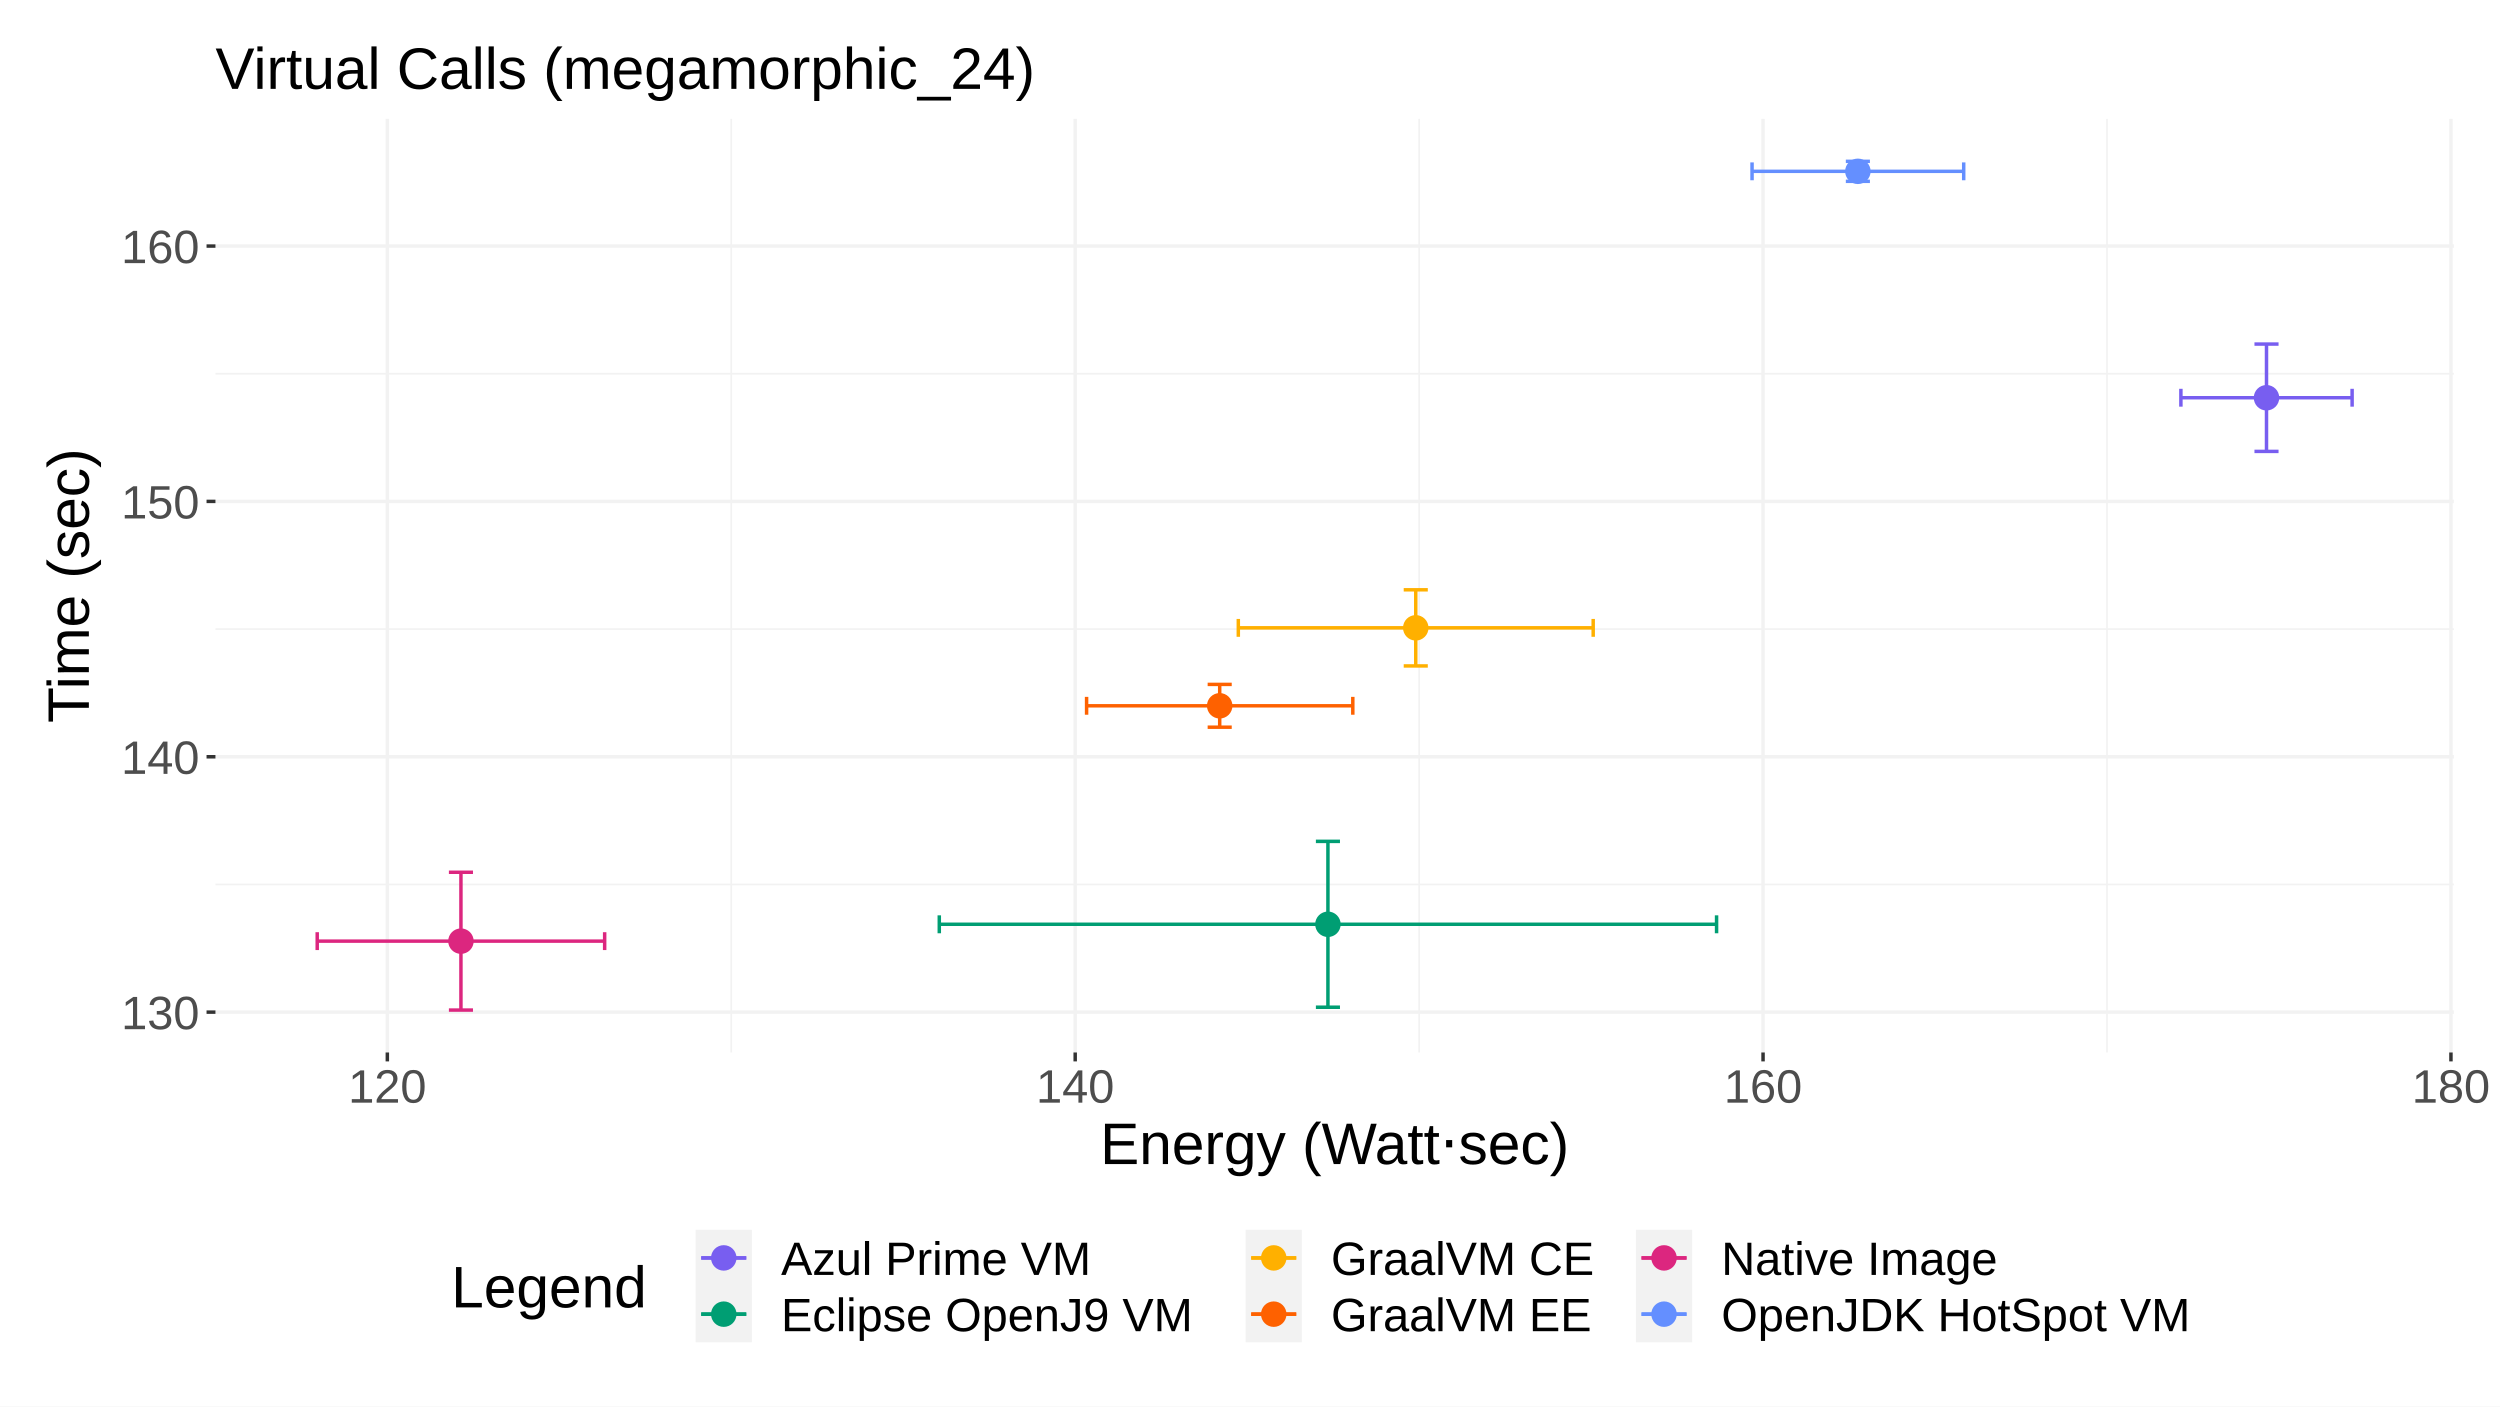
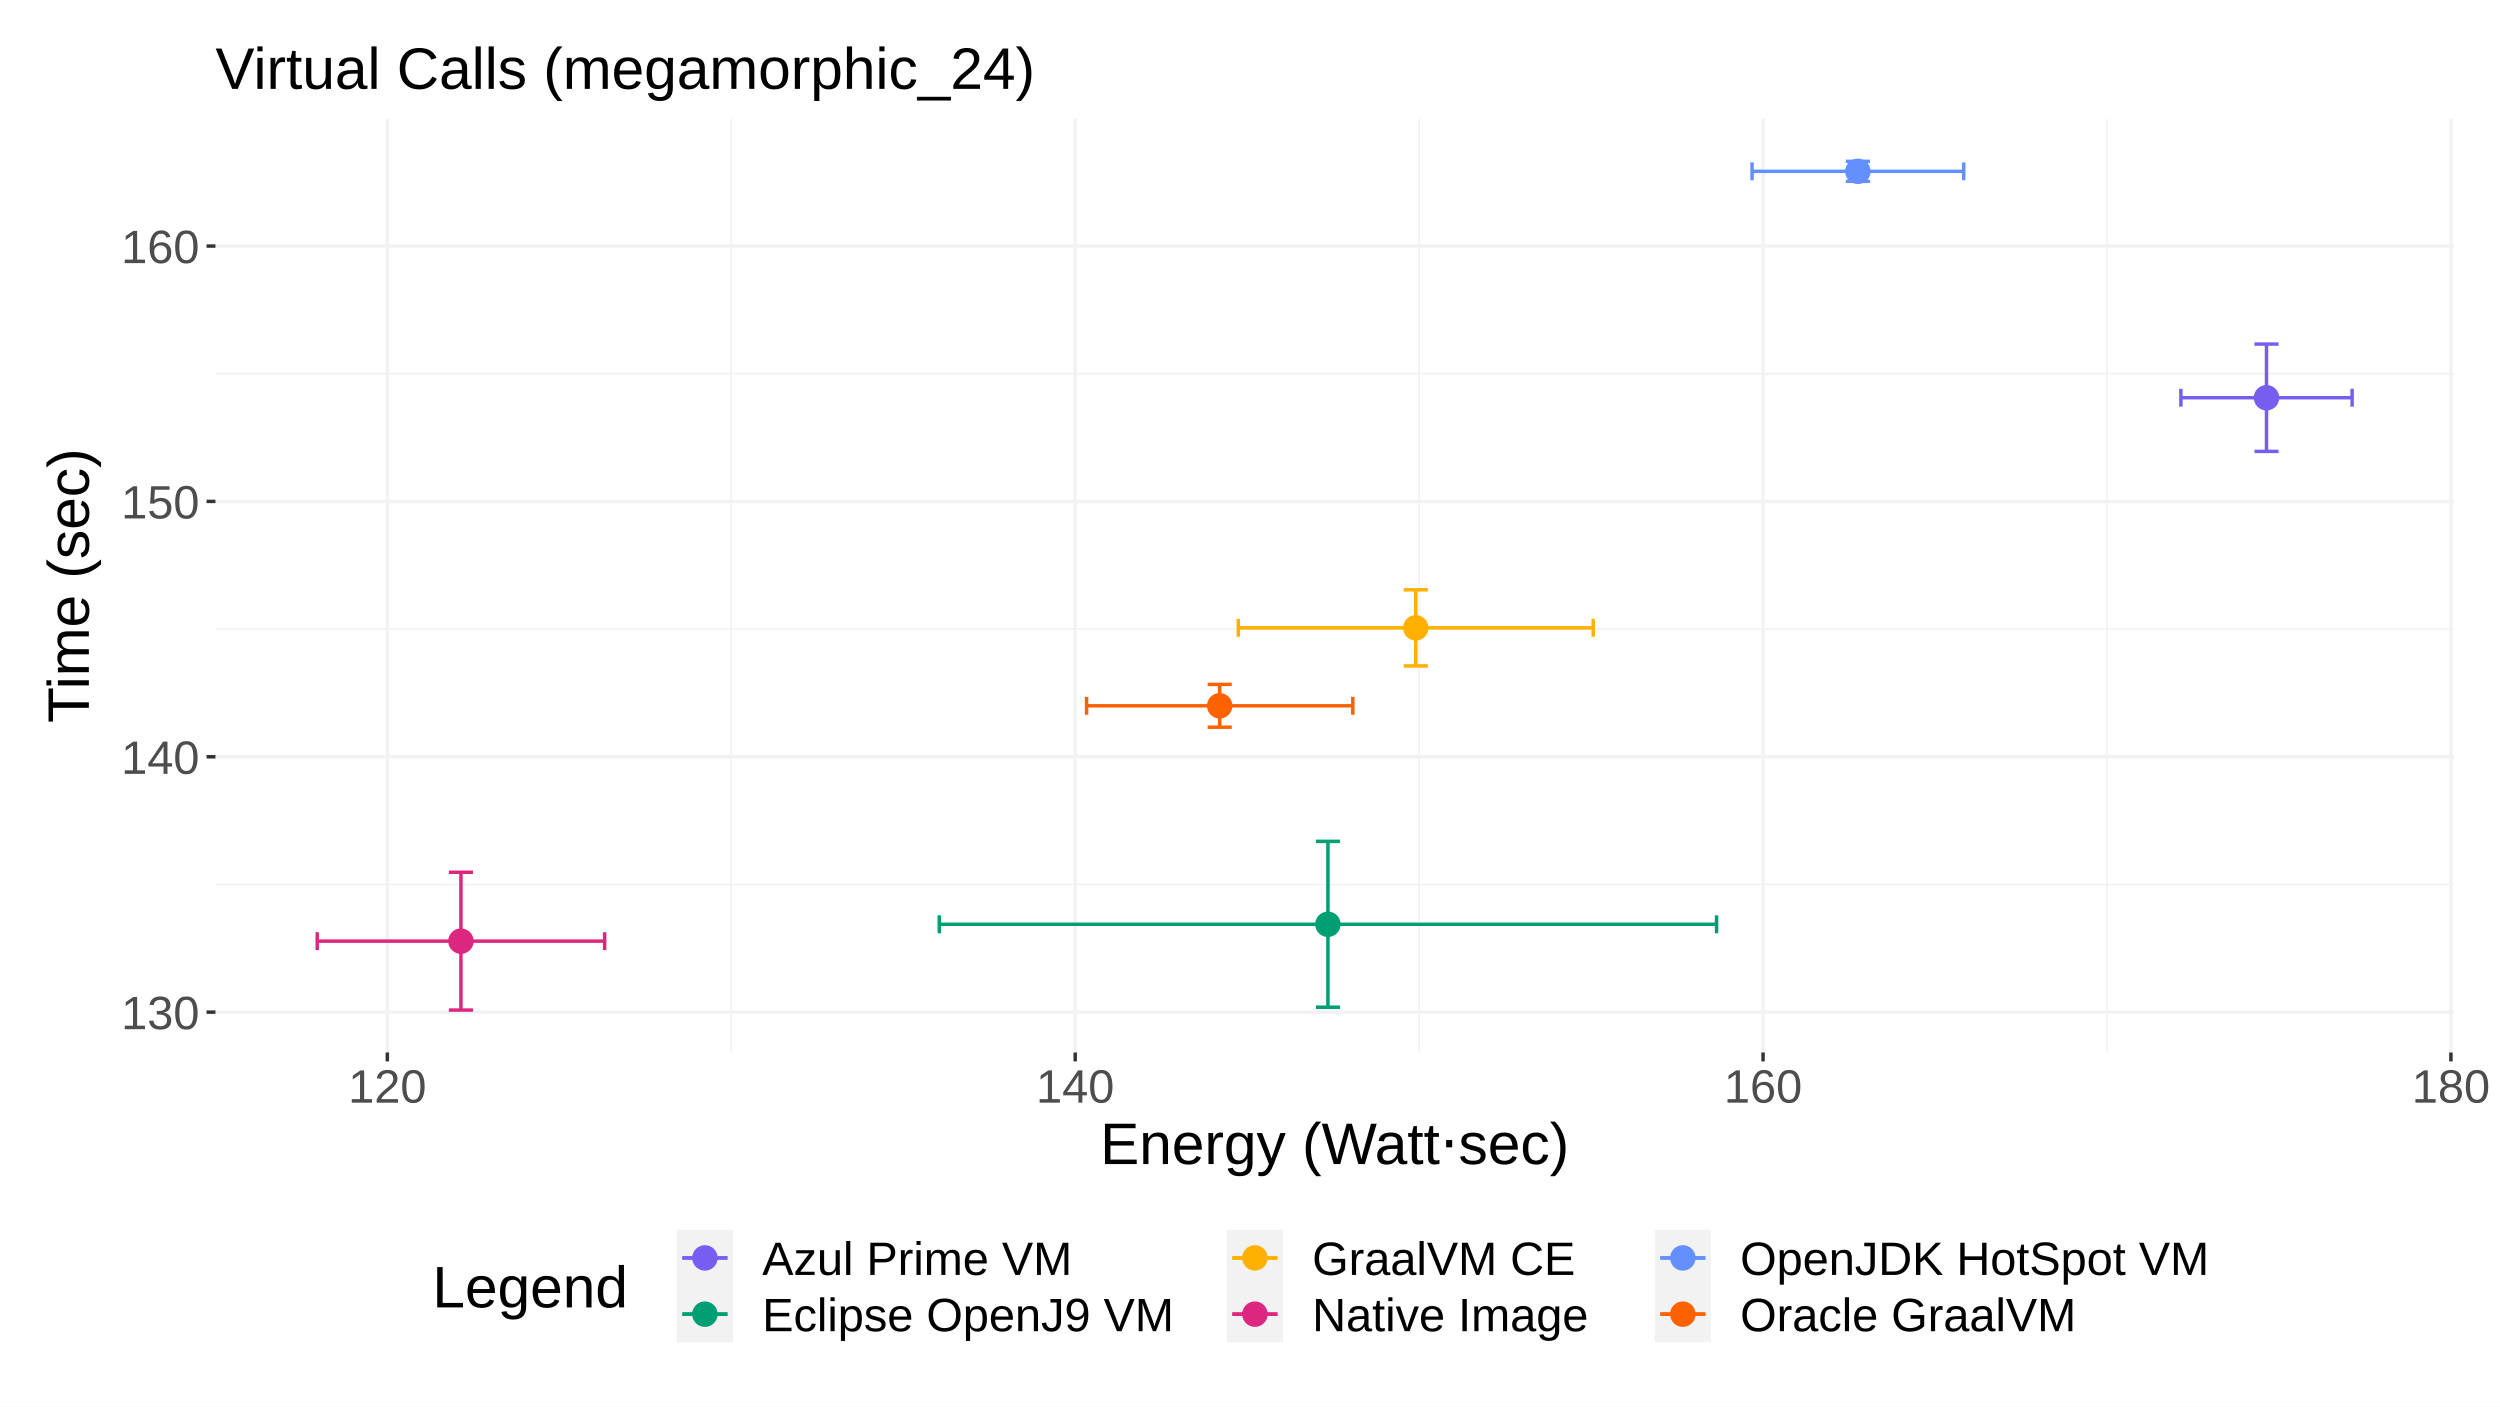
<svg xmlns="http://www.w3.org/2000/svg" class="svglite" width="768.00pt" height="432.00pt" viewBox="0 0 768.00 432.00">
  <defs>
    <style type="text/css">
    .svglite line, .svglite polyline, .svglite polygon, .svglite path, .svglite rect, .svglite circle {
      fill: none;
      stroke: #000000;
      stroke-linecap: round;
      stroke-linejoin: round;
      stroke-miterlimit: 10.00;
    }
    .svglite text {
      white-space: pre;
    }
  </style>
  </defs>
  <rect width="100%" height="100%" style="stroke: none; fill: #FFFFFF;" />
  <defs>
    <clipPath id="cpMC4wMHw3NjguMDB8MC4wMHw0MzIuMDA=">
      <rect x="0.00" y="0.00" width="768.00" height="432.00" />
    </clipPath>
  </defs>
  <g clip-path="url(#cpMC4wMHw3NjguMDB8MC4wMHw0MzIuMDA=)">
    <rect x="0.00" y="0.00" width="768.00" height="432.00" style="stroke-width: 1.07; stroke: #FFFFFF; fill: #FFFFFF;" />
  </g>
  <defs>
    <clipPath id="cpNjYuMTl8NzUzLjgzfDM2LjUyfDMyMy4zMg==">
      <rect x="66.19" y="36.52" width="687.64" height="286.80" />
    </clipPath>
  </defs>
  <g clip-path="url(#cpNjYuMTl8NzUzLjgzfDM2LjUyfDMyMy4zMg==)">
    <rect x="66.19" y="36.52" width="687.64" height="286.80" style="stroke-width: 1.07; stroke: none;" />
    <polyline points="66.19,271.71 753.83,271.71 " style="stroke-width: 0.53; stroke: #F2F2F2; stroke-linecap: butt;" />
    <polyline points="66.19,193.26 753.83,193.26 " style="stroke-width: 0.53; stroke: #F2F2F2; stroke-linecap: butt;" />
    <polyline points="66.19,114.81 753.83,114.81 " style="stroke-width: 0.53; stroke: #F2F2F2; stroke-linecap: butt;" />
    <polyline points="224.64,323.32 224.64,36.52 " style="stroke-width: 0.53; stroke: #F2F2F2; stroke-linecap: butt;" />
    <polyline points="435.96,323.32 435.96,36.52 " style="stroke-width: 0.53; stroke: #F2F2F2; stroke-linecap: butt;" />
    <polyline points="647.27,323.32 647.27,36.52 " style="stroke-width: 0.53; stroke: #F2F2F2; stroke-linecap: butt;" />
    <polyline points="66.19,310.93 753.83,310.93 " style="stroke-width: 1.07; stroke: #F2F2F2; stroke-linecap: butt;" />
    <polyline points="66.19,232.48 753.83,232.48 " style="stroke-width: 1.07; stroke: #F2F2F2; stroke-linecap: butt;" />
    <polyline points="66.19,154.03 753.83,154.03 " style="stroke-width: 1.07; stroke: #F2F2F2; stroke-linecap: butt;" />
    <polyline points="66.19,75.59 753.83,75.59 " style="stroke-width: 1.07; stroke: #F2F2F2; stroke-linecap: butt;" />
    <polyline points="118.99,323.32 118.99,36.52 " style="stroke-width: 1.07; stroke: #F2F2F2; stroke-linecap: butt;" />
    <polyline points="330.30,323.32 330.30,36.52 " style="stroke-width: 1.07; stroke: #F2F2F2; stroke-linecap: butt;" />
    <polyline points="541.61,323.32 541.61,36.52 " style="stroke-width: 1.07; stroke: #F2F2F2; stroke-linecap: butt;" />
    <polyline points="752.93,323.32 752.93,36.52 " style="stroke-width: 1.07; stroke: #F2F2F2; stroke-linecap: butt;" />
    <circle cx="696.27" cy="122.19" r="3.56" style="stroke-width: 0.71; stroke: #785EF0; fill: #785EF0;" />
    <circle cx="407.94" cy="283.94" r="3.56" style="stroke-width: 0.71; stroke: #009E73; fill: #009E73;" />
    <circle cx="434.92" cy="192.87" r="3.56" style="stroke-width: 0.71; stroke: #FFB000; fill: #FFB000;" />
    <circle cx="374.69" cy="216.82" r="3.56" style="stroke-width: 0.71; stroke: #FE6100; fill: #FE6100;" />
    <circle cx="141.60" cy="289.12" r="3.56" style="stroke-width: 0.71; stroke: #DC267F; fill: #DC267F;" />
    <circle cx="570.74" cy="52.63" r="3.56" style="stroke-width: 0.71; stroke: #648FFF; fill: #648FFF;" />
    <polyline points="722.57,124.93 722.57,119.44 " style="stroke-width: 1.07; stroke: #785EF0; stroke-linecap: butt;" />
    <polyline points="722.57,122.19 669.97,122.19 " style="stroke-width: 1.07; stroke: #785EF0; stroke-linecap: butt;" />
    <polyline points="669.97,124.93 669.97,119.44 " style="stroke-width: 1.07; stroke: #785EF0; stroke-linecap: butt;" />
    <polyline points="527.33,286.69 527.33,281.20 " style="stroke-width: 1.07; stroke: #009E73; stroke-linecap: butt;" />
    <polyline points="527.33,283.94 288.55,283.94 " style="stroke-width: 1.07; stroke: #009E73; stroke-linecap: butt;" />
    <polyline points="288.55,286.69 288.55,281.20 " style="stroke-width: 1.07; stroke: #009E73; stroke-linecap: butt;" />
    <polyline points="489.43,195.62 489.43,190.13 " style="stroke-width: 1.07; stroke: #FFB000; stroke-linecap: butt;" />
    <polyline points="489.43,192.87 380.41,192.87 " style="stroke-width: 1.07; stroke: #FFB000; stroke-linecap: butt;" />
    <polyline points="380.41,195.62 380.41,190.13 " style="stroke-width: 1.07; stroke: #FFB000; stroke-linecap: butt;" />
    <polyline points="415.58,219.57 415.58,214.08 " style="stroke-width: 1.07; stroke: #FE6100; stroke-linecap: butt;" />
    <polyline points="415.58,216.82 333.80,216.82 " style="stroke-width: 1.07; stroke: #FE6100; stroke-linecap: butt;" />
    <polyline points="333.80,219.57 333.80,214.08 " style="stroke-width: 1.07; stroke: #FE6100; stroke-linecap: butt;" />
    <polyline points="185.75,291.87 185.75,286.38 " style="stroke-width: 1.07; stroke: #DC267F; stroke-linecap: butt;" />
    <polyline points="185.75,289.12 97.45,289.12 " style="stroke-width: 1.07; stroke: #DC267F; stroke-linecap: butt;" />
    <polyline points="97.45,291.87 97.45,286.38 " style="stroke-width: 1.07; stroke: #DC267F; stroke-linecap: butt;" />
    <polyline points="603.25,55.38 603.25,49.89 " style="stroke-width: 1.07; stroke: #648FFF; stroke-linecap: butt;" />
    <polyline points="603.25,52.63 538.23,52.63 " style="stroke-width: 1.07; stroke: #648FFF; stroke-linecap: butt;" />
    <polyline points="538.23,55.38 538.23,49.89 " style="stroke-width: 1.07; stroke: #648FFF; stroke-linecap: butt;" />
    <polyline points="692.57,105.70 699.97,105.70 " style="stroke-width: 1.07; stroke: #785EF0; stroke-linecap: butt;" />
    <polyline points="696.27,105.70 696.27,138.67 " style="stroke-width: 1.07; stroke: #785EF0; stroke-linecap: butt;" />
    <polyline points="692.57,138.67 699.97,138.67 " style="stroke-width: 1.07; stroke: #785EF0; stroke-linecap: butt;" />
    <polyline points="404.24,258.47 411.64,258.47 " style="stroke-width: 1.07; stroke: #009E73; stroke-linecap: butt;" />
    <polyline points="407.94,258.47 407.94,309.42 " style="stroke-width: 1.07; stroke: #009E73; stroke-linecap: butt;" />
    <polyline points="404.24,309.42 411.64,309.42 " style="stroke-width: 1.07; stroke: #009E73; stroke-linecap: butt;" />
    <polyline points="431.22,181.18 438.62,181.18 " style="stroke-width: 1.07; stroke: #FFB000; stroke-linecap: butt;" />
    <polyline points="434.92,181.18 434.92,204.57 " style="stroke-width: 1.07; stroke: #FFB000; stroke-linecap: butt;" />
    <polyline points="431.22,204.57 438.62,204.57 " style="stroke-width: 1.07; stroke: #FFB000; stroke-linecap: butt;" />
    <polyline points="370.99,210.25 378.39,210.25 " style="stroke-width: 1.07; stroke: #FE6100; stroke-linecap: butt;" />
    <polyline points="374.69,210.25 374.69,223.40 " style="stroke-width: 1.07; stroke: #FE6100; stroke-linecap: butt;" />
    <polyline points="370.99,223.40 378.39,223.40 " style="stroke-width: 1.07; stroke: #FE6100; stroke-linecap: butt;" />
    <polyline points="137.90,267.96 145.30,267.96 " style="stroke-width: 1.07; stroke: #DC267F; stroke-linecap: butt;" />
    <polyline points="141.60,267.96 141.60,310.29 " style="stroke-width: 1.07; stroke: #DC267F; stroke-linecap: butt;" />
    <polyline points="137.90,310.29 145.30,310.29 " style="stroke-width: 1.07; stroke: #DC267F; stroke-linecap: butt;" />
    <polyline points="567.04,49.56 574.44,49.56 " style="stroke-width: 1.07; stroke: #648FFF; stroke-linecap: butt;" />
    <polyline points="570.74,49.56 570.74,55.71 " style="stroke-width: 1.07; stroke: #648FFF; stroke-linecap: butt;" />
    <polyline points="567.04,55.71 574.44,55.71 " style="stroke-width: 1.07; stroke: #648FFF; stroke-linecap: butt;" />
  </g>
  <g clip-path="url(#cpMC4wMHw3NjguMDB8MC4wMHw0MzIuMDA=)">
    <text x="61.26" y="316.17" text-anchor="end" style="font-size: 14.40px;fill: #4D4D4D; font-family: &quot;Liberation Sans&quot;;" textLength="27.48px" lengthAdjust="spacingAndGlyphs">130</text>
    <text x="61.26" y="237.73" text-anchor="end" style="font-size: 14.40px;fill: #4D4D4D; font-family: &quot;Liberation Sans&quot;;" textLength="27.48px" lengthAdjust="spacingAndGlyphs">140</text>
    <text x="61.26" y="159.28" text-anchor="end" style="font-size: 14.40px;fill: #4D4D4D; font-family: &quot;Liberation Sans&quot;;" textLength="27.48px" lengthAdjust="spacingAndGlyphs">150</text>
    <text x="61.26" y="80.83" text-anchor="end" style="font-size: 14.40px;fill: #4D4D4D; font-family: &quot;Liberation Sans&quot;;" textLength="27.48px" lengthAdjust="spacingAndGlyphs">160</text>
    <polyline points="63.45,310.93 66.19,310.93 " style="stroke-width: 1.07; stroke: #333333; stroke-linecap: butt;" />
    <polyline points="63.45,232.48 66.19,232.48 " style="stroke-width: 1.07; stroke: #333333; stroke-linecap: butt;" />
    <polyline points="63.45,154.03 66.19,154.03 " style="stroke-width: 1.07; stroke: #333333; stroke-linecap: butt;" />
    <polyline points="63.45,75.59 66.19,75.59 " style="stroke-width: 1.07; stroke: #333333; stroke-linecap: butt;" />
    <polyline points="118.99,326.06 118.99,323.32 " style="stroke-width: 1.07; stroke: #333333; stroke-linecap: butt;" />
    <polyline points="330.30,326.06 330.30,323.32 " style="stroke-width: 1.07; stroke: #333333; stroke-linecap: butt;" />
    <polyline points="541.61,326.06 541.61,323.32 " style="stroke-width: 1.07; stroke: #333333; stroke-linecap: butt;" />
    <polyline points="752.93,326.06 752.93,323.32 " style="stroke-width: 1.07; stroke: #333333; stroke-linecap: butt;" />
    <text x="118.99" y="338.74" text-anchor="middle" style="font-size: 14.40px;fill: #4D4D4D; font-family: &quot;Liberation Sans&quot;;" textLength="27.48px" lengthAdjust="spacingAndGlyphs">120</text>
    <text x="330.30" y="338.74" text-anchor="middle" style="font-size: 14.40px;fill: #4D4D4D; font-family: &quot;Liberation Sans&quot;;" textLength="27.48px" lengthAdjust="spacingAndGlyphs">140</text>
    <text x="541.61" y="338.74" text-anchor="middle" style="font-size: 14.40px;fill: #4D4D4D; font-family: &quot;Liberation Sans&quot;;" textLength="27.48px" lengthAdjust="spacingAndGlyphs">160</text>
    <text x="752.93" y="338.74" text-anchor="middle" style="font-size: 14.40px;fill: #4D4D4D; font-family: &quot;Liberation Sans&quot;;" textLength="27.48px" lengthAdjust="spacingAndGlyphs">180</text>
    <text x="410.01" y="357.60" text-anchor="middle" style="font-size: 18.00px; font-family: &quot;Liberation Sans&quot;;" textLength="160.65px" lengthAdjust="spacingAndGlyphs">Energy (Watt⋅sec)</text>
    <text transform="translate(27.30,179.92) rotate(-90)" text-anchor="middle" style="font-size: 18.00px; font-family: &quot;Liberation Sans&quot;;" textLength="94.16px" lengthAdjust="spacingAndGlyphs">Time (sec)</text>
-     <rect x="133.13" y="372.31" width="553.75" height="45.52" style="stroke-width: 1.07; stroke: none; fill: #FFFFFF;" />
-     <text x="138.61" y="401.63" style="font-size: 18.00px; font-family: &quot;Liberation Sans&quot;;" textLength="66.12px" lengthAdjust="spacingAndGlyphs">Legend</text>
-     <rect x="213.70" y="377.79" width="17.28" height="17.28" style="stroke-width: 1.07; stroke: none; fill: #F2F2F2;" />
-     <circle cx="222.34" cy="386.43" r="3.56" style="stroke-width: 0.71; stroke: #785EF0; fill: #785EF0;" />
-     <line x1="215.42" y1="386.43" x2="229.25" y2="386.43" style="stroke-width: 1.07; stroke: #785EF0; stroke-linecap: butt;" />
-     <line x1="215.42" y1="386.43" x2="229.25" y2="386.43" style="stroke-width: 1.07; stroke: #785EF0; stroke-linecap: butt;" />
-     <rect x="213.70" y="395.07" width="17.28" height="17.28" style="stroke-width: 1.07; stroke: none; fill: #F2F2F2;" />
-     <circle cx="222.34" cy="403.71" r="3.56" style="stroke-width: 0.71; stroke: #009E73; fill: #009E73;" />
-     <line x1="215.42" y1="403.71" x2="229.25" y2="403.71" style="stroke-width: 1.07; stroke: #009E73; stroke-linecap: butt;" />
-     <line x1="215.42" y1="403.71" x2="229.25" y2="403.71" style="stroke-width: 1.07; stroke: #009E73; stroke-linecap: butt;" />
-     <rect x="382.65" y="377.79" width="17.28" height="17.28" style="stroke-width: 1.07; stroke: none; fill: #F2F2F2;" />
-     <circle cx="391.29" cy="386.43" r="3.56" style="stroke-width: 0.71; stroke: #FFB000; fill: #FFB000;" />
-     <line x1="384.38" y1="386.43" x2="398.20" y2="386.43" style="stroke-width: 1.07; stroke: #FFB000; stroke-linecap: butt;" />
-     <line x1="384.38" y1="386.43" x2="398.20" y2="386.43" style="stroke-width: 1.07; stroke: #FFB000; stroke-linecap: butt;" />
-     <rect x="382.65" y="395.07" width="17.28" height="17.28" style="stroke-width: 1.07; stroke: none; fill: #F2F2F2;" />
-     <circle cx="391.29" cy="403.71" r="3.56" style="stroke-width: 0.71; stroke: #FE6100; fill: #FE6100;" />
-     <line x1="384.38" y1="403.71" x2="398.20" y2="403.71" style="stroke-width: 1.07; stroke: #FE6100; stroke-linecap: butt;" />
-     <line x1="384.38" y1="403.71" x2="398.20" y2="403.71" style="stroke-width: 1.07; stroke: #FE6100; stroke-linecap: butt;" />
-     <rect x="502.55" y="377.79" width="17.28" height="17.28" style="stroke-width: 1.07; stroke: none; fill: #F2F2F2;" />
-     <circle cx="511.19" cy="386.43" r="3.56" style="stroke-width: 0.71; stroke: #DC267F; fill: #DC267F;" />
-     <line x1="504.28" y1="386.43" x2="518.10" y2="386.43" style="stroke-width: 1.07; stroke: #DC267F; stroke-linecap: butt;" />
-     <line x1="504.28" y1="386.43" x2="518.10" y2="386.43" style="stroke-width: 1.07; stroke: #DC267F; stroke-linecap: butt;" />
-     <rect x="502.55" y="395.07" width="17.28" height="17.28" style="stroke-width: 1.07; stroke: none; fill: #F2F2F2;" />
-     <circle cx="511.19" cy="403.71" r="3.56" style="stroke-width: 0.71; stroke: #648FFF; fill: #648FFF;" />
-     <line x1="504.28" y1="403.71" x2="518.10" y2="403.71" style="stroke-width: 1.07; stroke: #648FFF; stroke-linecap: butt;" />
-     <line x1="504.28" y1="403.71" x2="518.10" y2="403.71" style="stroke-width: 1.07; stroke: #648FFF; stroke-linecap: butt;" />
-     <text x="239.94" y="391.67" style="font-size: 14.40px; font-family: &quot;Liberation Sans&quot;;" textLength="103.13px" lengthAdjust="spacingAndGlyphs">Azul Prime VM</text>
-     <text x="239.94" y="408.95" style="font-size: 14.40px; font-family: &quot;Liberation Sans&quot;;" textLength="133.74px" lengthAdjust="spacingAndGlyphs">Eclipse OpenJ9 VM</text>
-     <text x="408.89" y="391.67" style="font-size: 14.40px; font-family: &quot;Liberation Sans&quot;;" textLength="84.69px" lengthAdjust="spacingAndGlyphs">GraalVM CE</text>
-     <text x="408.89" y="408.95" style="font-size: 14.40px; font-family: &quot;Liberation Sans&quot;;" textLength="83.73px" lengthAdjust="spacingAndGlyphs">GraalVM EE</text>
-     <text x="528.79" y="391.67" style="font-size: 14.40px; font-family: &quot;Liberation Sans&quot;;" textLength="96.25px" lengthAdjust="spacingAndGlyphs">Native Image</text>
-     <text x="528.79" y="408.95" style="font-size: 14.40px; font-family: &quot;Liberation Sans&quot;;" textLength="152.61px" lengthAdjust="spacingAndGlyphs">OpenJDK HotSpot VM</text>
+     <rect x="127.35" y="372.31" width="565.32" height="45.52" style="stroke-width: 1.07; stroke: none; fill: #FFFFFF;" />
+     <text x="132.83" y="401.63" style="font-size: 18.00px; font-family: &quot;Liberation Sans&quot;;" textLength="66.12px" lengthAdjust="spacingAndGlyphs">Legend</text>
+     <rect x="207.91" y="377.79" width="17.28" height="17.28" style="stroke-width: 1.07; stroke: none; fill: #F2F2F2;" />
+     <circle cx="216.55" cy="386.43" r="3.56" style="stroke-width: 0.71; stroke: #785EF0; fill: #785EF0;" />
+     <line x1="209.64" y1="386.43" x2="223.47" y2="386.43" style="stroke-width: 1.07; stroke: #785EF0; stroke-linecap: butt;" />
+     <line x1="209.64" y1="386.43" x2="223.47" y2="386.43" style="stroke-width: 1.07; stroke: #785EF0; stroke-linecap: butt;" />
+     <rect x="207.91" y="395.07" width="17.28" height="17.28" style="stroke-width: 1.07; stroke: none; fill: #F2F2F2;" />
+     <circle cx="216.55" cy="403.71" r="3.56" style="stroke-width: 0.71; stroke: #009E73; fill: #009E73;" />
+     <line x1="209.64" y1="403.71" x2="223.47" y2="403.71" style="stroke-width: 1.07; stroke: #009E73; stroke-linecap: butt;" />
+     <line x1="209.64" y1="403.71" x2="223.47" y2="403.71" style="stroke-width: 1.07; stroke: #009E73; stroke-linecap: butt;" />
+     <rect x="376.87" y="377.79" width="17.28" height="17.28" style="stroke-width: 1.07; stroke: none; fill: #F2F2F2;" />
+     <circle cx="385.51" cy="386.43" r="3.56" style="stroke-width: 0.71; stroke: #FFB000; fill: #FFB000;" />
+     <line x1="378.59" y1="386.43" x2="392.42" y2="386.43" style="stroke-width: 1.07; stroke: #FFB000; stroke-linecap: butt;" />
+     <line x1="378.59" y1="386.43" x2="392.42" y2="386.43" style="stroke-width: 1.07; stroke: #FFB000; stroke-linecap: butt;" />
+     <rect x="376.87" y="395.07" width="17.28" height="17.28" style="stroke-width: 1.07; stroke: none; fill: #F2F2F2;" />
+     <circle cx="385.51" cy="403.71" r="3.56" style="stroke-width: 0.71; stroke: #DC267F; fill: #DC267F;" />
+     <line x1="378.59" y1="403.71" x2="392.42" y2="403.71" style="stroke-width: 1.07; stroke: #DC267F; stroke-linecap: butt;" />
+     <line x1="378.59" y1="403.71" x2="392.42" y2="403.71" style="stroke-width: 1.07; stroke: #DC267F; stroke-linecap: butt;" />
+     <rect x="508.33" y="377.79" width="17.28" height="17.28" style="stroke-width: 1.07; stroke: none; fill: #F2F2F2;" />
+     <circle cx="516.97" cy="386.43" r="3.56" style="stroke-width: 0.71; stroke: #648FFF; fill: #648FFF;" />
+     <line x1="510.06" y1="386.43" x2="523.88" y2="386.43" style="stroke-width: 1.07; stroke: #648FFF; stroke-linecap: butt;" />
+     <line x1="510.06" y1="386.43" x2="523.88" y2="386.43" style="stroke-width: 1.07; stroke: #648FFF; stroke-linecap: butt;" />
+     <rect x="508.33" y="395.07" width="17.28" height="17.28" style="stroke-width: 1.07; stroke: none; fill: #F2F2F2;" />
+     <circle cx="516.97" cy="403.71" r="3.56" style="stroke-width: 0.71; stroke: #FE6100; fill: #FE6100;" />
+     <line x1="510.06" y1="403.71" x2="523.88" y2="403.71" style="stroke-width: 1.07; stroke: #FE6100; stroke-linecap: butt;" />
+     <line x1="510.06" y1="403.71" x2="523.88" y2="403.71" style="stroke-width: 1.07; stroke: #FE6100; stroke-linecap: butt;" />
+     <text x="234.16" y="391.67" style="font-size: 14.40px; font-family: &quot;Liberation Sans&quot;;" textLength="103.13px" lengthAdjust="spacingAndGlyphs">Azul Prime VM</text>
+     <text x="234.16" y="408.95" style="font-size: 14.40px; font-family: &quot;Liberation Sans&quot;;" textLength="133.74px" lengthAdjust="spacingAndGlyphs">Eclipse OpenJ9 VM</text>
+     <text x="403.11" y="391.67" style="font-size: 14.40px; font-family: &quot;Liberation Sans&quot;;" textLength="84.69px" lengthAdjust="spacingAndGlyphs">GraalVM CE</text>
+     <text x="403.11" y="408.95" style="font-size: 14.40px; font-family: &quot;Liberation Sans&quot;;" textLength="96.25px" lengthAdjust="spacingAndGlyphs">Native Image</text>
+     <text x="534.58" y="391.67" style="font-size: 14.40px; font-family: &quot;Liberation Sans&quot;;" textLength="152.61px" lengthAdjust="spacingAndGlyphs">OpenJDK HotSpot VM</text>
+     <text x="534.58" y="408.95" style="font-size: 14.40px; font-family: &quot;Liberation Sans&quot;;" textLength="112.37px" lengthAdjust="spacingAndGlyphs">Oracle GraalVM</text>
    <text x="66.19" y="27.30" style="font-size: 18.00px; font-family: &quot;Liberation Sans&quot;;" textLength="283.95px" lengthAdjust="spacingAndGlyphs">Virtual Calls (megamorphic_24)</text>
  </g>
</svg>
